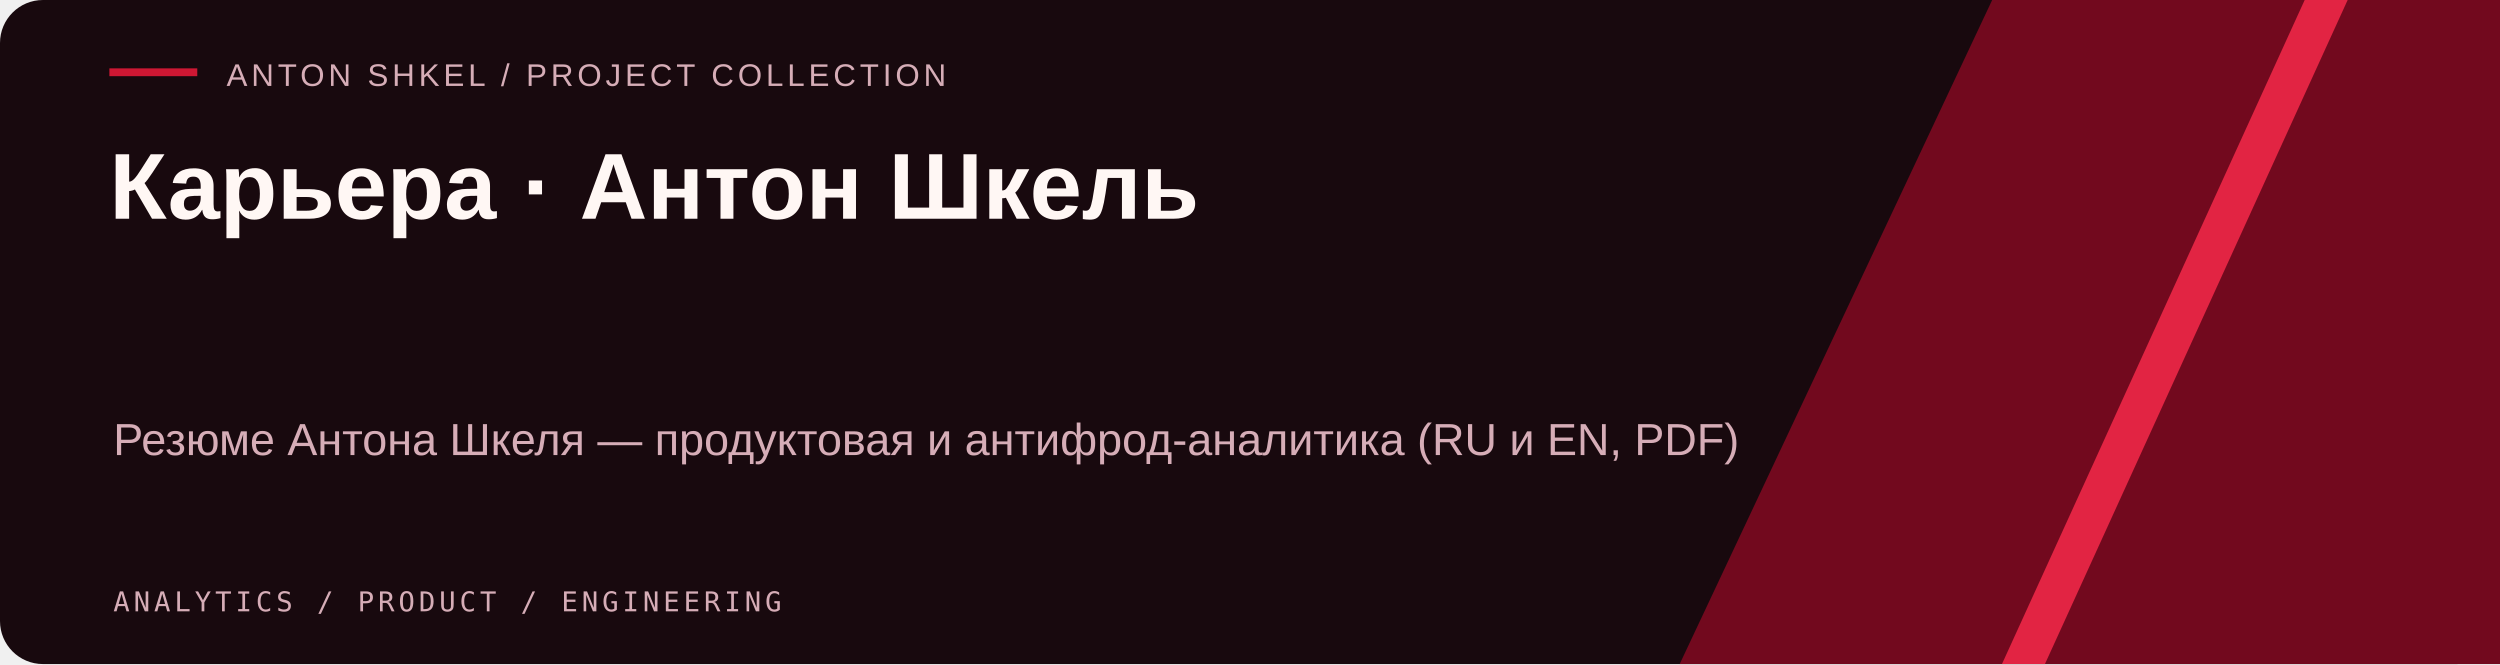
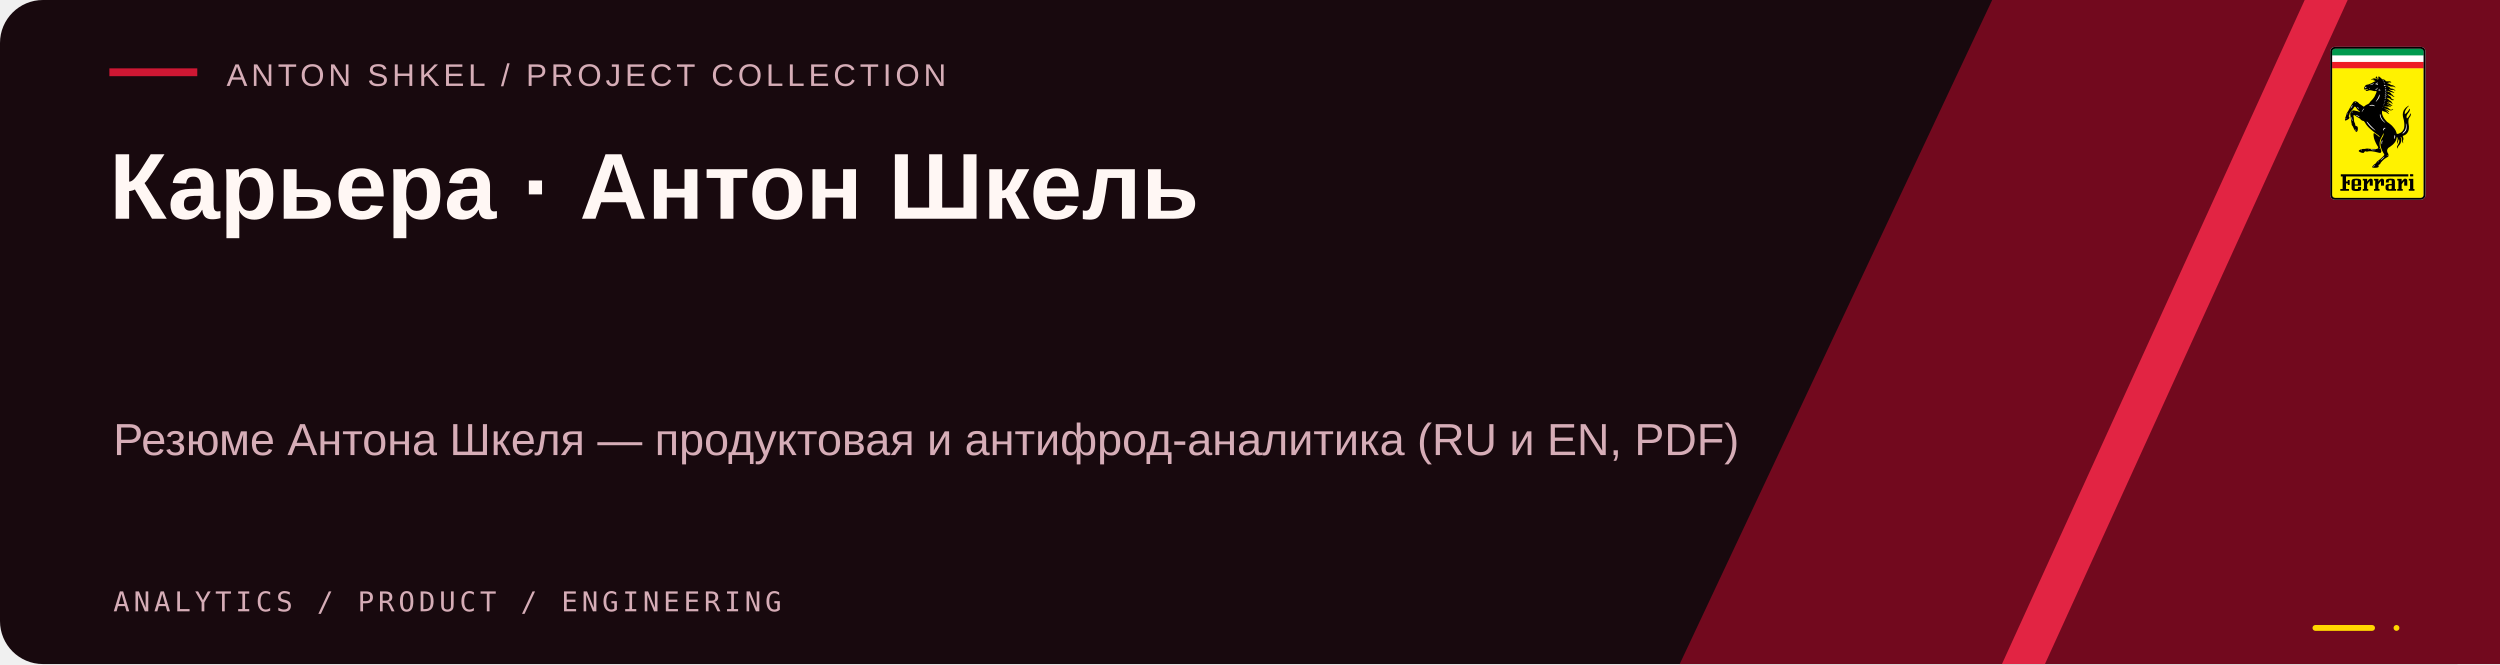
<svg xmlns="http://www.w3.org/2000/svg" width="1280" height="340" viewBox="0 0 1280 340" role="img" aria-label="Карьера · Антон Шкель">
  <rect width="1280" height="340" rx="22" fill="#18090e" />
  <path d="M1020 0h260v340H860z" fill="#72091e" />
  <path d="M1180 0h22l-155 340h-22z" fill="#e22443" />
  <rect x="56" y="35" width="45" height="4" fill="#ce1733" />
  <text x="116" y="44" fill="#d6adb7" font-family="Segoe UI,Arial,sans-serif" font-size="16" letter-spacing="2">ANTON SHKEL / PROJECT COLLECTION</text>
  <g font-family="Segoe UI,Arial,sans-serif">
    <text x="56" y="112" font-size="48" font-weight="700" fill="#fff7f4">Карьера · Антон Шкель</text>
    <text x="58" y="233" font-size="23" fill="#d6adb7">Резюме Антона Шкеля — продуктовая и антифрод-аналитика (RU и EN, PDF)</text>
  </g>
  <text x="58" y="313" font-family="Consolas,monospace" fill="#d6adb7" font-size="14" letter-spacing="2">ANALYTICS / PRODUCT / ENGINEERING</text>
+   <g id="tifoso-badge">
+     <g transform="translate(1193 24) scale(0.1424419)">
+       <path fill="none" clip-rule="evenodd" d="M0 574.034V0l349.46.369v573.665" />
+       <path d="M325.738 0c9.509 0 17.198 7.607 17.198 17.015V532.42c0 9.4-7.689 17.015-17.198 17.015H17.753c-9.5 0-17.191-7.614-17.191-17.015V17.015C.562 7.607 8.253 0 17.753 0h307.985" fill="#FFF" />
+       <path d="M7.246 76.404h329.229V531.39c0 3.784-.646 6.123-3.198 8.661-2.77 2.753-5.2 3-9.586 3l-306.615.03c-2.416 0-4.269-.77-6.269-2.461-2.477-2.123-3.561-4.769-3.561-7.569V76.404" fill="#FFF200" />
+       <path fill="#ED1C24" d="M7.246 53.513h329.229v23.375H7.246z" />
+       <path fill="#FFF" d="M7.246 30.091h329.229v23.376H7.246z" />
+       <path d="M16.553 6.315h310.4c4.971 0 9.555 4.792 9.555 9.469v14.922H7.246l.03-13.123v-1.092c0-5.291 4.077-9.653 9.277-10.176" fill="#009A4E" />
+       <path d="M325.738 0c9.509 0 17.198 7.607 17.198 17.015V532.42c0 9.4-7.689 17.015-17.198 17.015H17.753c-9.5 0-17.191-7.614-17.191-17.015V17.015C.562 7.607 8.253 0 17.753 0h307.985m0 6.792H17.753c-5.708 0-10.322 4.584-10.322 10.223V532.42c0 5.646 4.615 10.199 10.322 10.199h307.985c5.709 0 10.323-4.553 10.323-10.199V17.015c0-5.638-4.614-10.223-10.323-10.223z" />
+       <path d="M165.692 105.28s-.208 1.984-.661 3.146c-.446 1.076-1.608 1.8-1.531 2.522.077.708.831 1.562 2 2.153 1.146.6 1.607 1.062 2.784 1.362 1.092.27 2.477 1.069 2.869.154.393-.931-.199-2.062-.861-3.146-1.154-1.892-1.738-2.354-3.438-4.954-.362-.56-.646-1.161-1.162-1.237" />
+       <path d="M157.069 309.693c.115-.339 2.838 1.385 4.253 2.216 2.977 1.784 4.315 2.845 6.946 4.814 2.085 1.585 3.092 2.4 5.185 4.2 2.568 2.215 3.953 4.107 4.646 3.677 1-1.2-1.638-4.708-3.97-6.614-2.268-1.878-4.614-3.4-6.422-4.585-2.331-1.555-2.539-1.908-6.023-4.247-3.746-2.507-6.976-5.66-6.976-5.66l-3.639-2.861-5.699-4.808-6.338-5.838-4.784-5.331s-3.723-4.553-4.315-5.431c-.6-.869-2.354-3.685-3.799-6.068-1.293-2.139-3.8-5.461-4.031-5.746-1.354-1.639-4.446-.977-8.039-3.092-4.361-2.577-5.415-4.931-5.415-4.931s-.162-.345-.331-.53c-.162-.193-.492-.431-.492-.431l-2.285-1.592-1.308-.862s-.992-.823-2.238-1.354c-1.254-.554-4.046-2.177-4.046-2.177l-4.992-3.184s-1.954-1.569-2.6-2.092c-.661-.5-1.892-1.215-1.892-1.215s-.785-.393-1.023-.408c-.238-.016-1.276-.108-1.276-.108s-.962-.254-1.939.893c-.977 1.154-.738.538.854 7.03.63 2.553.569 11.561 1.246 14.306.861 3.523 3.338 8.077 3.592 8.615.247.531.423 2.5.423 2.5s-.107 1.593.062 2.601c.754 4.653 7.561 1.591 9.062 7.976 1.477 6.3-.885 12.584-.885 12.584s-1.462 3.124-3.531 3.615c-2.061.478-5.261-4.091-7.576-7.791-2.284-3.639-4.153-8.408-4.753-9.923-.6-1.516-.916-1.847-1.608-2.946-1.023-1.639-1.846-1.338-2.992-3.923-1.154-2.584-.131-3.623-.646-5.876-.3-1.246-.569-1.385-.961-3.17-.377-1.776-.885-7.43-.885-7.43l-.723-5.261s-.254-2.4-.584-3.908c-1.146-5.261-1.546-10.353-1.546-10.353l-.215-2.092-.077-2.161s-.069-1.039.185-2.108c.254-1.068.77-1.953.77-1.953s1.062-1.777 1.246-2.223c.177-.423 2.346-2.946 2.346-2.946s1.138-.946 2.992-2.077c1.862-1.131 3.531-1.054 3.531-1.054s.492-.046 3.785.362c3.292.407 10.061 2.207 11.769 2.646 1.684.455 3.7 1.162 5.007 1.892 3.761 2.046 4.9 1.178 1.908-1.168-2.016-1.577-2.584-2.285-4.208-3.761-1.37-1.262-2.446-2.101-3.469-3.262-1.023-1.185-3.938-5.484-3.938-5.484l-1.823-2.692s-.977-1.107-1.139-1.185a13.378 13.378 0 01-.646-.469s-1.207.061-2.454-.177c-1.261-.254-1.846 1.516-1.846 1.516s-2.708 5.053-5.461 8.146c-4.461 5.022-7.661 8.438-9.299 11.114-2.3 3.708-1.792 7.77-2.977 9.646-.692 1.1-1.069 1.262-1.446 2.223-1.154 2.916 3.038 4.515 2.077 7.745-1.531 5.124-13.53 10.192-15.123 9.346-1.654-.869-.3-7.799.254-10.038.569-2.253 2.253-5.576 2.408-5.745.146-.162.554-.947.676-1.608.131-.661.177-2.161.254-2.992.077-.839.423-2.161.423-2.161s.046-.285 1.107-2.584c1.069-2.315 4.977-7.7 7.777-12.838 1.846-3.354 2.615-5.384 4.461-8.746 1.7-3.084 4.615-7.792 4.615-7.792s1.23-2.4 1.807-3.292c.585-.916 1.815-2.646 2.969-4.354 1.162-1.7 1.446-2.977 2.961-4.377 1.254-1.169 2.108-1.792 3.746-2.315 2.438-.808 4.108-.376 6.6.316 2.584.707 4.361 1.892 6.054 3.292a24.232 24.232 0 012.938 2.977l.823 1.215.507.3 1.57 1.008 3.592 2.376s8.523 5.8 9 6.115c.454.3 1.984 1.554 2.284 1.654.316.092 2.585-2.37 7.039-5.438 5.153-3.577 6.976-3.308 8.685-4.238 1.684-.931 2.376-1.7 3.7-3.023 2-2 2.015-3.069 4.284-5.861 2.285-2.784 4.423-4.346 4.423-4.346s.315-.315 4.385-4.915c4.061-4.584 5.861-8.054 5.861-8.054l2.231-4.469s3.23-6.945 4.269-9.692c1.046-2.753 1.046-3.669 1.046-3.669s.153-.723-.631-2.123c-.808-1.393-1.639-.762-3.185-.446-2.961.631-4.761-.139-7.753-.661-2.738-.455-4.169-1.277-6.915-1.731-2.784-.469-4.407-.93-7.2-.661-.423.046-1.276.223-1.685.361-1.577.523-2.015.646-3.184 1.323-1.354.631-2.246.831-3.746.869-1.039.031-1.669.062-2.63-.315-.662-.254-1.039-.446-1.562-.915a3.658 3.658 0 01-.723-.839c-.03-.292-.123-.277.162-.753.277-.485.623-.57.623-.57l1.277-.315s1.8-.469 1.969-.516c.162-.046 1.877-.6 2.63-.838.762-.238 1.593-.677 1.593-.677s.461-.738.284-1.161c-.223-.478-1.246-.523-1.246-.523s-1.431.523-1.592.569c-.154.031-2.439.753-2.439.753s-1.792.393-3.184.723c-1.4.315-3.4.477-3.4.477l-.6-.162s-.677-.454-.784-.93c-.1-.423-.162-.739-.239-1.223-.3-1.77-.661-2.839-.238-4.584.162-.731.331-1.139.646-1.815.269-.562.446-.885.792-1.416l1.101-1.8 2.077-3.069c.715-.723 1.185-1.084 2.084-1.592 1.323-.738 2.092-.946 3.746-1.131 1.623-.177 1.846-.161 4.146-.677 2.315-.523 3.954-1.438 3.954-1.438s5.531-2.031 8.899-3.685c3.53-1.73 5.069-3.577 8.723-5.007 1.546-.6 2.446-.885 4.038-1.292.2-.131.3-.254.362-.493.154-.577-.738-.846-1.354-.785-.554.046-1.815.631-2.1 0-.216-.484 1.153-.769 1.153-.769s.646-.3.662-.661c.016-.554-.93-.193-1.354-.239-2.146-.239-2.315-.631-3.8-.992-1.746-.438-2.691-.977-4.507-1.054-1.6-.062-3.1.277-4.107.515-.992.254-1.023-.723-.631-.915 2.808-1.308 2.869-1.416 4.854-1.508 1.084-.046 2.6.185 2.769.269.162.092 2.331-.015 2.885-.584.569-.554-1.777-.523-2.885-.962-1.022-.407-2.584-.522-2.553-1.2.054-.677.808-.3 1.346-.438.676-.162 1.069-.146 1.761-.238 1.247-.169 1.354-.285 3.2-.438 1.823-.177 4.454.6 4.454.6s2.761 1.224 4.115 1.87c1.354.63 2.992.961 2.992.961s1.922.269 3.385-.646c1.484-.908.646-1.508.13-2.346-.508-.785-1.153-1.923-.208-4.077.839-1.877 1.277-4.069 1.516-4.269.301-.238 1.462 1.446 2.215 2.139 2.7 2.523 6.27 3.769 9.639 9.045.262.423 1.508-.254 5.415.346s7.323 4.784 8.185 5.785c.893 1.007 2.046.953 2.046.953l1.877.254 6.814.115s3.093-.554 4.877.124c1.246.469 5.4 3.246 3.508 4.299-1.323.739-2.569-.884-3.769-.961-1.416-.092-2.031.177-3.293.492-2.646.662-8.322 2.377-6.261 3.069.153.061.446.107.446.107l1.015.177s2.493.569 4 1.161c2.276.9 3.354 1.893 5.446 3.123 1.199.692 1.723 1.385 3.03 1.777 1.2.347 1.969 0 3.2.208 1.615.285 2.522.616 4 1.323 2.199 1.054 2.999 2.331 4.969 3.746.984.715 1.814.823 2.553 1.785.17.215.309.331.386.584.262.877-1.447.361-2.354.216-1-.169-1.415-.662-2.338-1.085-1.369-.646-2.016-1.354-3.508-1.623-1.077-.208-1.723-.046-2.83.015-1.077.046-1.646.208-2.724.223-1.83.031-2.861-.13-4.661-.508-2.016-.422-3.016-1.207-5.015-1.623-2.262-.469-6.261-2.407-5.877-.469.2.931 2.323 1.715 2.323 1.715s1.461.785 2.846 1.4c1.385.6 2.153 1.516 2.153 1.516l.954.708s.984 1.354 2.277 2.884c1.261 1.508 3.507 1.461 3.507 1.461s1.354 0 4.276.6c2.908.6 5.908 2.399 5.908 2.399s2.261 1.554 3.584 3.116c1.308 1.562.554 2.346.385 2.507-.153.169-.093.092-.277.169-.153.077-1.784-1.969-1.784-1.969l-1.169-.992s-1.139-.8-2.615-1.277c-1.477-.469-1.97-.154-1.97-.154s-3.138.877-5.876.8c-2.708-.077-4.123-1.162-4.123-1.162l-1.723-1.154s-2.585-2.423-2.678-1.276c-.062.777 1.139 1.638 1.139 1.638s.831.838 1.385 1.37c1.046 1.03 1.478 1.546 2.677 2.614 1.2 1.078 1.938 1.078 1.938 1.078s.646.153.892.2c.247.046.678.162.678.162s.4.154 2.276.916c1.861.753 3.877 2.392 3.877 2.392s.185.154.462.208c.276.031.83.308.984.354.169.038.646.038 1.723.192 1.093.162.677.854.677.854l-.185.261-.893.6s-1.153.331-1.938.369c-.8.046-1.938-.399-1.938-.399l-2.416-.908s-2.445-.646-2.969-.731c-.523-.077-2.707-.515-3.076-.592-.354-.084-1.446-.477-1.738-.646-.293-.161-.831-.269-2.154-.915-1.308-.646-1.831-1.392-3.461-1.908-1.646-.523-2.646-.63-3.877.224-2.123 1.461 3.199 1.7 5.846 3.022 3.908 1.923 6.107 3.338 7.03 5.416.938 2.084 1.877 2.838 1.877 2.838s2.754 1.385 3.984 2.838c.677.784.77 1.431 1.446 2.215 1.507 1.769 4.431 1.669 5.016 3.169.554 1.399-2.37.769-3.893.63-2.738-.269-3.4-2.777-5.954-3.784-1.445-.577-2.368-.577-3.846-1.084-2.692-.885-3.953-2.046-6.646-2.884-1.631-.5-4.585-2.646-4.215-.993.061.4.307.708.414.947.139.238.816 1.115.816 1.115s.907 1.2 1.322 1.516c.385.331 2.123 1.638 4.615 2.992 2.462 1.354 4.615 3.954 4.615 3.954s.739 1.062 1.093 1.801c.369.831.107 1.084.692 2.238.538 1.146.8 1.369 1.538 2.077 1.815 1.746 3.723 1.399 6.03 2.346.631.269.677.361 1.354 1.084.677.715-.124 1.022-.124 1.022s-2.568.662-4.23.523c-2.153-.169-3.123-.831-5.215-1.877-2.123-1.038-3.23-2.907-3.445-3.022-.185-.124-.708-.677-1.108-.962-.399-.284-1.431-.5-2.354-.754-.938-.253-1.462-.3-2.399-.554-1.277-.362-2.601-.923-3.201-1.115-.6-.208-1.969-.454-2.969.138-2 1.185 3.107 1.984 4.692 3.685.815.854 1.153 1.454 1.923 2.354.585.692.831 1.177 1.555 1.715.491.361 1.399.753 1.399.753s1.23.57 3.03 1.562c1.8.992 3.907 3.799 3.907 3.799l1.277 1.954.754 1.115.2.516.276.63s.924 1.2 1.6 1.592c.678.408.554.762.554.762s-.076.247-.554.516c-.461.285-.723.046-1.399-.154-.677-.192-1.123-.838-1.707-1.308-.616-.492-1.262-1.684-2.354-2.361-.969-.584-2.23-.792-2.723-.946-.477-.176-1.677-.93-2.154-1.138-.461-.185-1.707-.754-1.707-.754s-2.399-1.338-3.724-1.699c-1.322-.37-.477.438-.477.438s1.186 1.846 2.323 2.584c1.478.977 3.554 1.839 2.877 2.63-.462.516-1.077.331-1.754.254-1.107-.13-2.446-1.454-2.446-1.454s-.553-.361-3.03-1.146c-2.462-.808-1.554.546-.985 1.277a4.735 4.735 0 001.309 1.115l1.677.754.769.238s.678.123 2.908.646c2.23.508 3.462 1.593 3.462 1.593s1.199 1.115 2.86 2.346c1.692 1.246 3.354 1.562 4.277 1.685.923.115.892.761.892.761s.123.593.063.785a.453.453 0 01-.432.362c-.185 0-.276.077-.522.208-.246.123-1.2.277-1.2.277s-2.492-.077-4.461-.562c-1.938-.477-3.662-1.831-3.847-1.907-.153-.077-1.969-1.084-3.23-1.484-1.215-.408-3.169-.231-3.385-.154-.199.077-.877.185-2.03.523-1.169.308.292.753.292.753l.831.077 1.984.154s2.062.238 3.8.884c1.738.631 2.877 1.908 4.031 3.077a13.966 13.966 0 002.431 1.9l.923.6.477.361.123.315s-.046.162-.123.361c-.077.208-.369.361-.369.361s-.431-.077-.615-.077c-.216 0-1.523-.692-2.492-1.115-1-.438-1.508-.854-2.585-1.116-.923-.223-2.153-.323-2.431-.238-.276.077-2.308.362-3.877.469-1.568.123-2.923.146-4.769-.077-2.63-.315-6.122-2.393-6.569-1.815-.907 1.215 1.862 1.561 3.216 2.338 1.846 1.069 5.046 2.031 5.046 2.031s2.338.515 3.707 1.161c3 1.393 3.908 3.454 6.323 5.623 1.323 1.215 2.4 1.738 4.184 2 1.539.224 1.508.039 3.938-.438 2.446-.484 3.924-2.8 4.631-1.953.139.162.077.315.046.554-.046.238-.245.677-.245.677s-.277.392-.708.838c-.446.438-2.123 1.354-3 1.715-.877.362-3.03.962-5.738.877-2.708-.077-6.522-2.154-6.522-2.154l-2.738-1.154s-1.262-.592-2.123-.915c-2.277-.862-3.723-.785-6.062-1.4-1.446-.392-2.399-.8-3.707-1.069-1.323-.284-.569.239-.446.423.615.838 1.445 1.107 2.492 1.592 1.385.677 2.354.539 3.769 1.139 1.585.639 2.97 1.539 3.847 2.108.861.554 1.508 1.185 2.354 2.062l2.907 2.492s.677.554.754.785c.076.239.399.838.246 1.8-.17.962-.954.285-.954.285l-.769-.492-.77-.708-1.216-1.007s-1.045-.947-2.846-1.862c-1.784-.931-3.938-1.162-3.938-1.162s-1.908-.284-1.846.316c.092.592.521.646 2.029 1.038 1.523.393 2.523 1.162 2.523 1.162s1.555 1.154 2.677 2.43c1.107 1.278 1.431 2.516 1.431 2.516s.569 1.046 2 2.43c1.431 1.4 2.185.915 2.107 1.593-.077.677-.708.8-.708.8s-.369-.032-.522-.032c-.154 0-.523-.207-.923-.361s-1.908-1.2-1.908-1.2-2.368-1.922-2.63-2.107a408.68 408.68 0 01-2.523-1.877s-1.323-.846-2.262-1.323a28.107 28.107 0 00-2.969-1.2c-.707-.231-2.031-.308-2.031-.308s-1.584-.238-2.553-.6c-1.523-.585-3.293-2.208-3.492-2.285-.216-.084-1.631-.569-1.908-.523-.276.031-.923 2.708-1.076 4.254-.646 6.477 1.076 10.776 3.753 16.715 3.861 8.63 14.614 19.36 14.614 19.36s2.708 1.531 3.847 2.446c3.215 2.516 8.538 6.077 13.261 10.784 4.03 4.038 9.385 11.199 9.385 11.199s3.106 4.323 4.553 7.384c1.754 3.754 3.17 9.478 3.17 9.478s.123.984.215 1.2c.123.199.399.461.585.461l1.876.062c.185 0 2.323-.153 3.739-.508 1.4-.354 4.723-1.877 6.938-3.03 2.184-1.17 4.815-3.385 4.815-3.385s.507-.431 3.062-3.292c2.585-2.861 4.246-7.153 4.876-8.776.616-1.607 1.124-4.707 1.493-10 .399-5.314-.323-10.915-.323-10.915s-.969-7.815-1.555-10.477c-.584-2.645-1.999-6.984-1.999-6.984s-.984-3.86-1.292-6.298c-.324-2.439-.369-6.408-.369-6.408s0-2.43.783-6.922c.816-4.469 3.555-8.977 3.555-8.977s.769-1.516 3.724-5.054c3.03-3.623 3.998-4.192 6.983-6.354 2.37-1.7 5.43-4.438 6.432-3.792 1.107.692-1.079 2.077-1.817 2.8-1.861 1.846-5.337 5.107-8.153 10.022-2.461 4.254-3.384 7.069-3.998 9.846-.617 2.77-.354 5.815-.277 6.854.093 1.039.661.662.661.662s5.984-4.808 9.23-8.446c3.523-3.938 6.661-10.946 7.891-11.007.831-.054 1.216 1.823 1.016 2.692-.768 3.638-1.029 4.092-2.216 6.507-1.353 2.769-2.613 4-4.491 6.554-1.97 2.677-2.938 3.7-4.522 7.245-2.291 5.1-.954 9.039-.954 9.039s.277 2.392 1.353 2.361c1.802-.062 5.754-5.054 8.339-9.139 1.909-2.992 2.6-6.453 3.847-8.269 1.138-1.607 2.139 2.616 1.646 5.108-.57 2.961-2.031 5.623-5.246 9.815-3.138 4.091-3.046 7.984-3.046 7.984s-.323 1.777-.585 5.654c-.245 3.86.862 9.723.862 9.723s.983 4.899 1.185 8.614c.185 3.738.061 12.223-3.432 18.83-1.384 2.646-4.354 6.308-4.354 6.308s-2.292 2.354-4.169 3.722c-1.878 1.37-6.385 3.509-6.385 3.509s-3.122 1.076-3.553 1.169c-.462.123-.738.507-.738.507s.276.601.399.847c.107.247.984 2.399.984 2.399s.938 3.046 1.292 5.462c.354 2.415-.062 2.969-.399 4.815-.339 1.77-1.107.953-1.308 4.43-.169 3.078 1.216 4.615.969 8.062-.106 1.508-1.815-1.907-2.646-3.353-1.754-3.14-1.339-7.97-1.369-9.169-.047-1.2-.14-2.524-.585-4.031-.538-1.97-1.354-3.492-2.261-4.692-.924-1.185-1.893-1.861-2.216-1.738-.323.108-.354.738-.354 1.046-.016.339.63 1.477.769 1.724.169.23 1.323 2.338 1.323 2.338s.507 1.631.707 4.801c.201 3.138-.769 7.045-.769 7.045s-1.262 4.385-2.584 6.97c-1.479 2.845-4.754 6.722-4.754 6.722s-2.354 2.154-4.124 5.692c-1.737 3.538-.245 5.077-.892 5.538-.677.446-2.062-2.046-2.431-3.723-.354-1.569-.185-2.308.462-4.062.6-1.692 2.016-4.139 2.016-4.139l2.107-3.584s2.554-4.861 3.354-8.4c.8-3.507-.123-7.414-.123-7.414s-.107-1.292-.984-1.231c-.893.046-1.507.816-1.877 1.754-.724 1.938.308 1.585-.801 4.815-.86 2.538-1.107 2.2-1.569 3.707-.554 1.8-.846 3.646-.814 4.77.046 1.107-.569.646-.569.646s-1.077-2.001-1.077-4.492c0-1.354.062-2.123.216-3.478.246-2.169 1.138-5.491 1.138-5.491s.954-3.277.754-6.262c-.229-3.015-1.276-3.568-1.276-3.568s-.276-.4-1.446-.339c-1.153.093-1.092 2.169-1.092 2.169s-.354 2.97-.815 4.815c-1.277 5.092-2.984 7.769-6 12.061-2.738 3.877-6.445 7.293-8.308 8.893-1.846 1.631-7.538 5.769-7.538 5.769l-6.676 4.445s-2.646 2.585-3.847 5.662c-1.23 3.062-1.169 5.461-.462 8.276.709 2.831 1.724 4.123 2.262 4.922.523.771 1.555 2.154 1.893 3.786.215.999.062 1.599.123 2.614.063.893.185 1.385.154 2.293-.031 1.415.23 2.414-.585 3.568-.585.877-2.185 1.646-2.185 1.646s-1.814.799-2.893 1.461c-11.354 6.846-15.383 11.292-21.783 18.922-2.031 2.446-.538 2.293-2.707 5.185-1.316 1.724-4.354 1.724-5.454 3.784-1.53 2.815 3.446 5.585-2.3 8.062-7.407 3.2-20.153.907-20.407-.092-.692-2.739 2.492-5.907 3.623-7.169 5.184-5.662 9.815-5.801 11.515-10.492.369-1 .223-1.861 4.353-4.923 2.9-2.139 14.484-10.861 19.546-16.676 1.738-2 3.23-3.322 3.984-5.477.77-2.186-.754-3.554-.754-3.554l-2.077-3.385-3.984-7.123s-1.676-3.784-2.584-5.969c-.938-2.185-2.677-8.062-2.677-8.062s-1.276-5.291-1.493-8.738c-.384-6.184.462-9.783 2.094-15.783 2.107-7.784 6.891-11.046 8.799-18.769.555-2.245.677-6.092-.462-5.907-1.077.2-1.169 3.23-1.999 5.262-3.077 7.661-7.139 11.015-9.369 18.952-1.492 5.369-2.107 8.555-2.093 14.123.017 3.184-.107 2.6.708 8.123.323 2.03.815 3.122 1.416 5.106.43 1.416 1.584 4.062 1.584 4.062s1.585 3.492 2.139 5.938c.168.847.385 1.322.322 2.169-.107 1.461.154 1.77-.553 3.092-.877 1.647-.34 2.616-3.139 3.23-2.492.523-7.584-1.138-7.584-1.138s-20.93-6.338-34.291-4.508c-2.646.354-4.069 1.323-6.73 1.277-2.423-.031-3.654-1.924-6.077-1.2-.492.139-.646.492-1.092.785-3.538 2.461-.831 6.553-10.153 4.43-5.723-1.308-12.653-4.814-11.454-7.015 1.607-2.923 3.761-3.4 8.285-5.262 4.838-1.969 12.099-1.415 13.53-1.507 1.746-.139 4.254-1.354 7.376-1.431 5.4-.093 6.361.554 6.361.554l9.168.814 17.546.217s3.138-.231 4.384-.478c1.262-.247 2.254-2.723 2.945-3.908.678-1.168-.03-2.892-.03-2.892l-.522-.815-1.67-2.692-3.084-5.2-3.423-6.83s-2.238-4.753-3.43-7.876c-1.185-3.108-1.877-4.862-2.662-8.076-.823-3.309-1.331-5.985-1.438-8.646-.13-3.82-.384-6.789.685-9.912" />
+       <path d="M270.971 303.355c3.691-4.738 4.047-9.139 4.261-15.338.169-4.507-1.537-11.453-1.537-11.453l-.232-.508s-.646-.839-1.044.269c.061.978.185 1.762.185 1.762l.214 8.946s-.277 4.507-1.814 9.153c-2.585 7.846-9.446 11.338-10.445 14.169-1.711 4.691 5.997-1.293 10.412-7m-38.705 14.477s-1.508.431-1.539 1.922c-.03 1.493.369 2.785.323 4.585-.03 2.293-2.138 4.938-.784 5.8 2.323 1.477 4.322-8.923 3.615-10.461-.708-1.54-1.4-1.863-1.615-1.846m-26.06 72.103s-.432-.23-1.277.093c-.83.322-.77 1.185-.77 1.185s-.169.923.508 1.016c.678.123 1.785-1.539 1.785-1.724 0-.185-.246-.57-.246-.57m-24.522 17.43s-.247.247-.031.415c.23.201.554-.046.554-.046s4.23-3.307 6.738-5.63c2.646-2.492 6.462-6.784 6.462-6.784s.261-.323-.031-.6c-.309-.277-1.031.153-1.631.43-.523.277-.831.569-1.23.893-.369.339-1.631 1.631-1.631 1.631l-3.262 3.169-2.062 1.938-1.999 1.907-.831.955s-.216.369-.276.461c-.063.107-.277.384-.277.384s-.309.293-.309.385c0 .077-.092.154-.092.247a1.438 1.438 0 01-.092.245m-7.315 4.801s-.454-.369-1.169-.016c-.723.385-1.492 1.368-1.555 1.477-.068.139-.461.662-.191 1.123.269.462 1.184-.216 1.322-.246.131 0 1.324-.953 1.324-.953s.692-.432.269-1.385m-14.007 14.183s-.6-1.107-1.385-.646c-.785.462-1.215.616-1.938 1.615-.123.169-.9 1.17-1.039 1.431-.138.247-.915 1.724.662 1.831 2.708.153.93-1.584 1.861-2.262.754-.522 2.169-.384 2.185-.938.015-.553-.346-1.031-.346-1.031m-47.998-56.675s-1.623.401-1.746.955c-.131.584.946 1.138 1.115 1.168.192.031.554.462 1.638-.277 1.069-.722 1.023-1.338 1.023-1.338s.631-.738-2.03-.508m26.399-.861s-.016-.6-1.162-.522c-1.169.062-1.415.276-1.446.461-.038.169.062.462 1.1.554 1.054.062 1.477-.001 1.508-.493m24.96.723c-2.1-.016-1.438.047-2.73.108-2.346.123-3.623.03-5.938-.124-3.247-.215-8.269-1.015-8.269-1.015s-.631-.153-.885.262c-.231.384.615 1.276 1.369 1.508 4.115 1.277 4.338 1.062 7.138 1.107 1.562.016 2.431-.139 3.985-.231 1.969-.152 2.884.154 5.03-.415.561-.139 1.1-1.184.3-1.2m14.061-4.169s-.423-.491-1.293-.061c-.86.415-1.384 1.353-1.384 1.353s-.407.646.462.555c.846-.123 1.607-.492 1.807-.615.223-.125.854-.709.408-1.232m-12.238-168.769s5.938-5.561 10.191-12.914c2.522-4.385 3.622-14.592 1.454-12.054-.978 1.162-2.162 6.454-4.039 10.376-2.677 5.584-8.392 13.492-8.392 13.492s-1.229 2.631.786 1.1m-23.737 14.131s-.631.492-.346 1.277c.3.8 1.508.2 1.508.2s2.746-1.038 5.623-1.146c2.884-.123 6.884.738 6.884.738s1.907.523 2.223.646c.315.131 1.354.631 1.531.692.154.069 1.146.554 1.7.054.554-.508-3.469-4.161-7.576-4.715-6.839-.931-11.33 2.015-11.33 2.015l-.217.239m-28.168 24.083c.484.416 2.769-3.938 4.676-6.692 1.4-2.015 3.955-5.384 3.955-5.384s1.153-1.546-.8-.684c-.792.354-2.961 2.007-4.492 5.046-1.293 2.584-3.847 7.306-3.339 7.714m-15.799-18.915s-.493 1.685 1.477 3.792c1.984 2.116 2.492 3.861 3.754 2.6.346-.346-1.231-3.192-2.031-3.984-.823-.785-1.408-1.431-1.408-1.431l-.515-.423-.662-.369-.377-.153s-.1-.093-.238-.032m-6.401-16.153s-2.138.4-2.661 1.438c-.531 1.039 2.461.408 2.461.408s1.984.107 2.031-.646c.046-.769-.253-.846-1.831-1.2m-33.975 56.305c-1.092-.315-1.276 1.832-1.423 2.523-.123.692.493 2.077.746 2.077.246-.016 1.115-1.369 1.161-2.03.047-.677.478-2.269-.484-2.57m35.284 41.937s-1.954-1.547-2.254-.931c-.292.615 1.608 3.33 1.608 3.33s.584.893 1.484.492c.884-.43.569-1.415.569-1.415s-.6-1.261-1.407-1.476m-14.73-45.352s-.5-.13-.677.469c-.185.6-.169 1.577-.3 2.761-.107.924.239 3.385.239 3.385s.192 1.954.584 3.116c.423 1.276 1.546 3.092 1.546 3.092s.423.931.946.885c.515-.054.392-.662.392-.662s-1.638-6.491-1.684-7.153c-.193-2.161-.193-4.792-.193-4.792l-.015-.393s-.016-.693-.838-.708m2.553-19.806s-.9-.169-1.73 1.561c-.838 1.754-.661 2.462-.585 2.539.062.077.723.062 1.785-1.561 1.054-1.608.815-2.224.815-2.224s-.062-.315-.285-.315m24.753 17.945s1.084 1.622-.992 1.246c-2.084-.377-6.461-3.831-8.246-4.761-1.762-.931-4.662-1.224-3.446-2.315.223-.185.284-.363.63-.377.362-.016 1.562.453 1.638.507.062.03 3.146 1.307 3.261 1.338.108.046 1.839.785 3.069 1.507 1.231.73 3.23 2.13 3.23 2.13l.856.725m57.697 49.675c.569 1.784-6.569-3.77-10.392-6.716-10.13-7.8-22.53-23.791-20.984-25.206 1.277-1.162 6.361 6.161 13.815 14.229 7.969 8.6 17.23 16.631 17.561 17.693m29.798-7.647c-2.215 2.361-2.999 5.385-1.723 7.646 1.246 2.199 1.631-3.216 3.016-4.808 1.2-1.393 1.938-1.169 3.907-2.569 3.354-2.361-2.399-3.276-5.2-.269m-12.676-50.474c-1.523-.246-1.477 2.069-1.262 3.708 1.016 7.337 4.309 12.991 8.707 18.314 2.678 3.246 10.016 9.03 10.861 8.1.309-.331-6.984-5.969-11.63-13.214-3.292-5.138-5.046-9.484-5.461-13.723-.045-.539.077-2.977-1.215-3.185M151.731 133.57c-3.308 1.792-9.046 3.37-9.046 3.37s-.262.569.477.508c4.916-.393 6.792-1.008 9.408-2.162 2.615-1.13 4.515-4.269 4.515-4.269s1.062-1.954-.907-.346c-.616.492-2.632 1.907-4.447 2.899m39.906-12.606s-1.123-.247-1.877.223c-.754.477-.539.854-.539.854s1.17.892 2 1.039c.831.123 2.615.9 2.555.3-.078-.615-1.077-1.715-1.432-2.015-.322-.317-.707-.401-.707-.401m-18.783 34.46c.191.392 3.545-.523 4.838-1.247 1.008-.569 1.407-2.477 1.407-2.477s.277-1.846-.153-1.131c-1.916 3.132-6.278 4.454-6.092 4.855m-.108-8.608c1.354-2.6-3.716 2.7-6.3 4.069-1.577.831-4.146 1.938-4.146 1.938s-.677.846.269.769c.946-.062 3.354.754 5.308-.754.462-.369 2.492-3.323 2.492-3.323s1.73-1.469 2.377-2.699m-.785 11.061c.107.423 5.791.284 7.215-.146 1.123-.308 1.738-2.292 1.738-2.292s.677-1.738.092-1.154c-2.576 2.631-9.144 3.169-9.045 3.592m-91.296 52.067s-.861-.315-1.93 1.292c-1.062 1.6-5.846 8.869-5 9.938 1.007 1.261 5.153-6.492 6.416-7.938 1.276-1.469.753-2.946.753-2.946s-.015-.331-.239-.346M184.883 341c-.523 2.415.092 7.354.924 8.322 2.03 2.446.784-3.83 1.076-6.031.246-2.045.492-2.753 1.508-4.938 1.815-3.938-2.445-2.492-3.508 2.647m-17.461-210.044s-1.576.046-2.807.723c-1.246.677-1.554 1.639-1.554 1.639s-.254.692-.084 1.069c.361.823 2.069-.423 3.261-.016.961.346 1.423.631 2.161 1.515.646.77 1.777 1.877 2.485 1.246.73-.615.462-2.192.462-2.192s-.839-2.569-1.938-3.292c-1.109-.738-1.986-.692-1.986-.692m-26.198 18.068s-.885.138-.677 1.215c.208 1.054.785.892.785.892s1.831-.785 1.723-1.884c-.131-1.108-1.831-.223-1.831-.223m-12.792-5.738s-.961.039-1.638 1.23a14.986 14.986 0 00-1.054 2.416s-.315 1.554.238 2.046c.562.484 1.177-1.007 1.984-1.592.484-.346.785-.5 1.285-.854.685-.47 1.8.13 1.723-1.254-.099-1.393-1.576-2.054-2.538-1.992m41.336-14.884s-2.176-.315-2.092.523c.077.784 1.178.315 1.885.631.692.315 1.154.438 1.707.946.408.361.361 1.069.862 1.084.692.016.554-.269.554-.269s-.631-1.877-1.453-2.407c-.816-.539-1.463-.508-1.463-.508m24.284 8.776c-.308 1.185-.493 1.592-.493 1.592s-.614 2.408 1.816 1.523c2.431-.893 1.169-.516 2.922-1.369 1.724-.846 1.693-.377 2.955-.315.43.015.707.03 1.354-.092.553-.124.322-.77-.908-1.101-1.322-.346-2.938-.269-4.814-.285-1.108-.014-2.509-1.137-2.832.047m1.077-8.899s-1.108-.254-1.877.223c-.754.469-.523.846-.523.846s1.154.916 2 1.039c.831.146 2.615.915 2.554.3-.093-.6-1.077-1.715-1.431-2.015-.353-.301-.723-.393-.723-.393m4.278 16.715s-1.186-.239-2.001.215c-.8.446-.585.808-.585.808s1.262.847 2.154.977c.893.123 2.8.846 2.723.269-.076-.569-1.154-1.623-1.508-1.907-.354-.286-.783-.362-.783-.362m.369 6.06s-1.263-.284-2.124.239c-.861.515-.601.931-.601.931s1.309.992 2.263 1.131c.938.146 2.969.977 2.876.315-.076-.661-1.215-1.861-1.615-2.184-.369-.34-.799-.432-.799-.432m.568 5.908s-1.369-.315-2.293.269c-.938.584-.646 1.054-.646 1.054s1.415 1.107 2.431 1.277c1.031.162 3.23 1.107 3.139.361-.093-.738-1.324-2.108-1.754-2.469-.4-.385-.877-.492-.877-.492m-.123 7.307s-1.369-.292-2.293.285c-.938.569-.676 1.038-.676 1.038s1.445 1.107 2.461 1.277c1.016.162 3.215 1.108 3.123.369-.107-.746-1.323-2.115-1.738-2.477-.431-.376-.877-.492-.877-.492m-1 14.246s-1.385-.3-2.308.285c-.923.577-.646 1.039-.646 1.039s1.415 1.115 2.431 1.277c1.031.154 3.231 1.115 3.139.361-.093-.738-1.322-2.1-1.754-2.477a2.2 2.2 0 00-.862-.485m.924-7.123s-1.57-.361-2.678.315c-1.062.661-.738 1.2-.738 1.2s1.646 1.292 2.83 1.477c1.17.192 3.724 1.277 3.631.431-.123-.869-1.539-2.446-2.03-2.869a2.635 2.635 0 00-1.015-.554m-1.601 13.569s-1.139-.27-1.907.215c-.77.477-.523.854-.523.854s1.169.931 2 1.054c.846.139 2.646.915 2.584.3-.092-.616-1.092-1.731-1.445-2.031-.339-.315-.709-.392-.709-.392m-1.077 6.168s-.923-.2-1.569.193c-.614.392-.431.707-.431.707s.969.754 1.662.869c.691.108 2.215.77 2.153.247-.062-.5-.923-1.431-1.2-1.685a1.616 1.616 0 00-.615-.331m-1.322 5.631s-.831-.192-1.416.169c-.554.346-.4.646-.4.646s.877.677 1.508.77c.631.115 1.984.692 1.924.238-.047-.454-.801-1.308-1.063-1.531-.262-.23-.553-.292-.553-.292m-1.324 4.615s-.861-.193-1.414.153c-.586.362-.416.646-.416.646s.877.692 1.508.785c.631.1 1.984.692 1.923.224-.046-.454-.8-1.292-1.077-1.516-.247-.23-.524-.292-.524-.292m-1.614 5.354s-.677-.162-1.154.123c-.462.3-.308.523-.308.523s.707.555 1.215.647c.508.076 1.615.554 1.555.168-.047-.361-.662-1.038-.862-1.23-.216-.185-.446-.231-.446-.231m-1.923 5.007s-.585-.139-.985.107c-.399.254-.276.461-.276.461s.615.469 1.046.531c.431.085 1.384.493 1.338.162-.03-.315-.569-.9-.738-1.054a1.13 1.13 0 00-.385-.207m-1.985 4.762s-.601-.131-1 .123c-.386.238-.247.438-.247.438s.585.477 1.031.554c.446.062 1.384.469 1.338.162-.03-.339-.569-.916-.738-1.077-.184-.155-.384-.2-.384-.2M60.52 240.72s-.992 1.922-.5 2.977c.485 1.062 1.823-1.685 1.823-1.685s1.384-2.739.823-3.238c-.569-.508-.899.907-2.146 1.946" fill="#FFF" />
+       <path d="M200.543 487.684v-3.737c0-8.493 4.293-10.154 16.831-10.215 11.538.061 15.614 1.507 15.614 8.83v28.26h4.261v6.369h-28.183c-5.938 0-9.814-4.077-9.814-9.092v-5.724c0-4.938 2.522-9.245 11.353-9.292h11.015v-8.6c0-4.492-.308-5.03-4.814-5.03h-.047c-5.399 0-5.753.708-5.753 5.03v3.2h-10.463m13.078 10.14c-2.215 0-3.523 1.784-3.523 3.999v5.461c0 2.201.939 3.954 3.523 3.985h3.969c2.185 0 3.97-.677 3.97-3.985l.03-9.46h-7.969zm-39.883-13.446V474.5h-15.722v5.877h4.192v30.429h-4.192v6.385h19.692v-6.385h-3.97V494.5c0-1.522 9.269-13.229 9.269-11.877v16.199H193.9v-18.229c0-4.169-2.724-6.86-7.693-6.86-5.908-.001-9.9 7.429-12.469 10.644m125.325 26.399V474.5h-16.046v5.877h4.493v30.399h-4.493v6.415h20.261v-6.415h-4.215m-165.777-26.399V474.5h-15.722v5.877h4.192v30.429h-4.192v6.385h19.676v-6.385h-3.954V494.5c0-1.522 9.261-13.229 9.261-11.877v16.199h10.884v-18.229c0-4.169-2.708-6.86-7.684-6.86-5.893-.001-9.892 7.429-12.461 10.644" />
+       <path d="M111.548 503.207h-11.03v3.2c0 4.339-.723 4.523-6.1 4.584h-.077c-6.162.031-5.815-.584-5.746-4.584v-7.585h22.952v-16.476c0-5.97-4.507-8.477-16.399-8.522h-1.707c-12.838.061-16.253 2.984-16.253 10.369v24.121c0 8.122 4.799 9.492 16.491 9.815h1.276c12.762-.293 16.592-1.17 16.592-8.754v-6.168m-22.828-20.246c0-2.245.677-3.354 3.246-3.385h4.838c2 0 3.115.893 3.115 2.492v12.354h-11.2v-11.461z" clip-rule="evenodd" fill-rule="evenodd" />
+       <path stroke-miterlimit="10" stroke-width=".74" stroke="#000" fill="none" d="M293.249 465.732v-7.723" />
+       <path d="M257.25 484.377V474.5h-15.738v5.877h4.185v30.429h-4.185v6.385h19.691v-6.385h-3.953V494.5c0-1.522 9.246-13.229 9.246-11.877v16.199h10.907v-18.229c0-4.169-2.74-6.86-7.725-6.86-5.875-.001-9.876 7.429-12.428 10.644" />
+       <path d="M63.435 496.438v-5.692h-6.13v20.076h10.622v6.369H36.783v-6.369h8.284v-45.09H38.56v-7.754h242.579v7.754H57.305v18.106h6.13v-5.353h7.054v17.953h-7.054" />
+       <path clip-rule="evenodd" fill-rule="evenodd" d="M287.339 457.701h11.568v7.631h-11.568z" />
+     </g>
+     <rect x="1184" y="320" width="32" height="3" rx="1.5" fill="#ffd700" />
+     <circle cx="1227" cy="321.5" r="1.5" fill="#ffd700" />
+   </g>
</svg>
